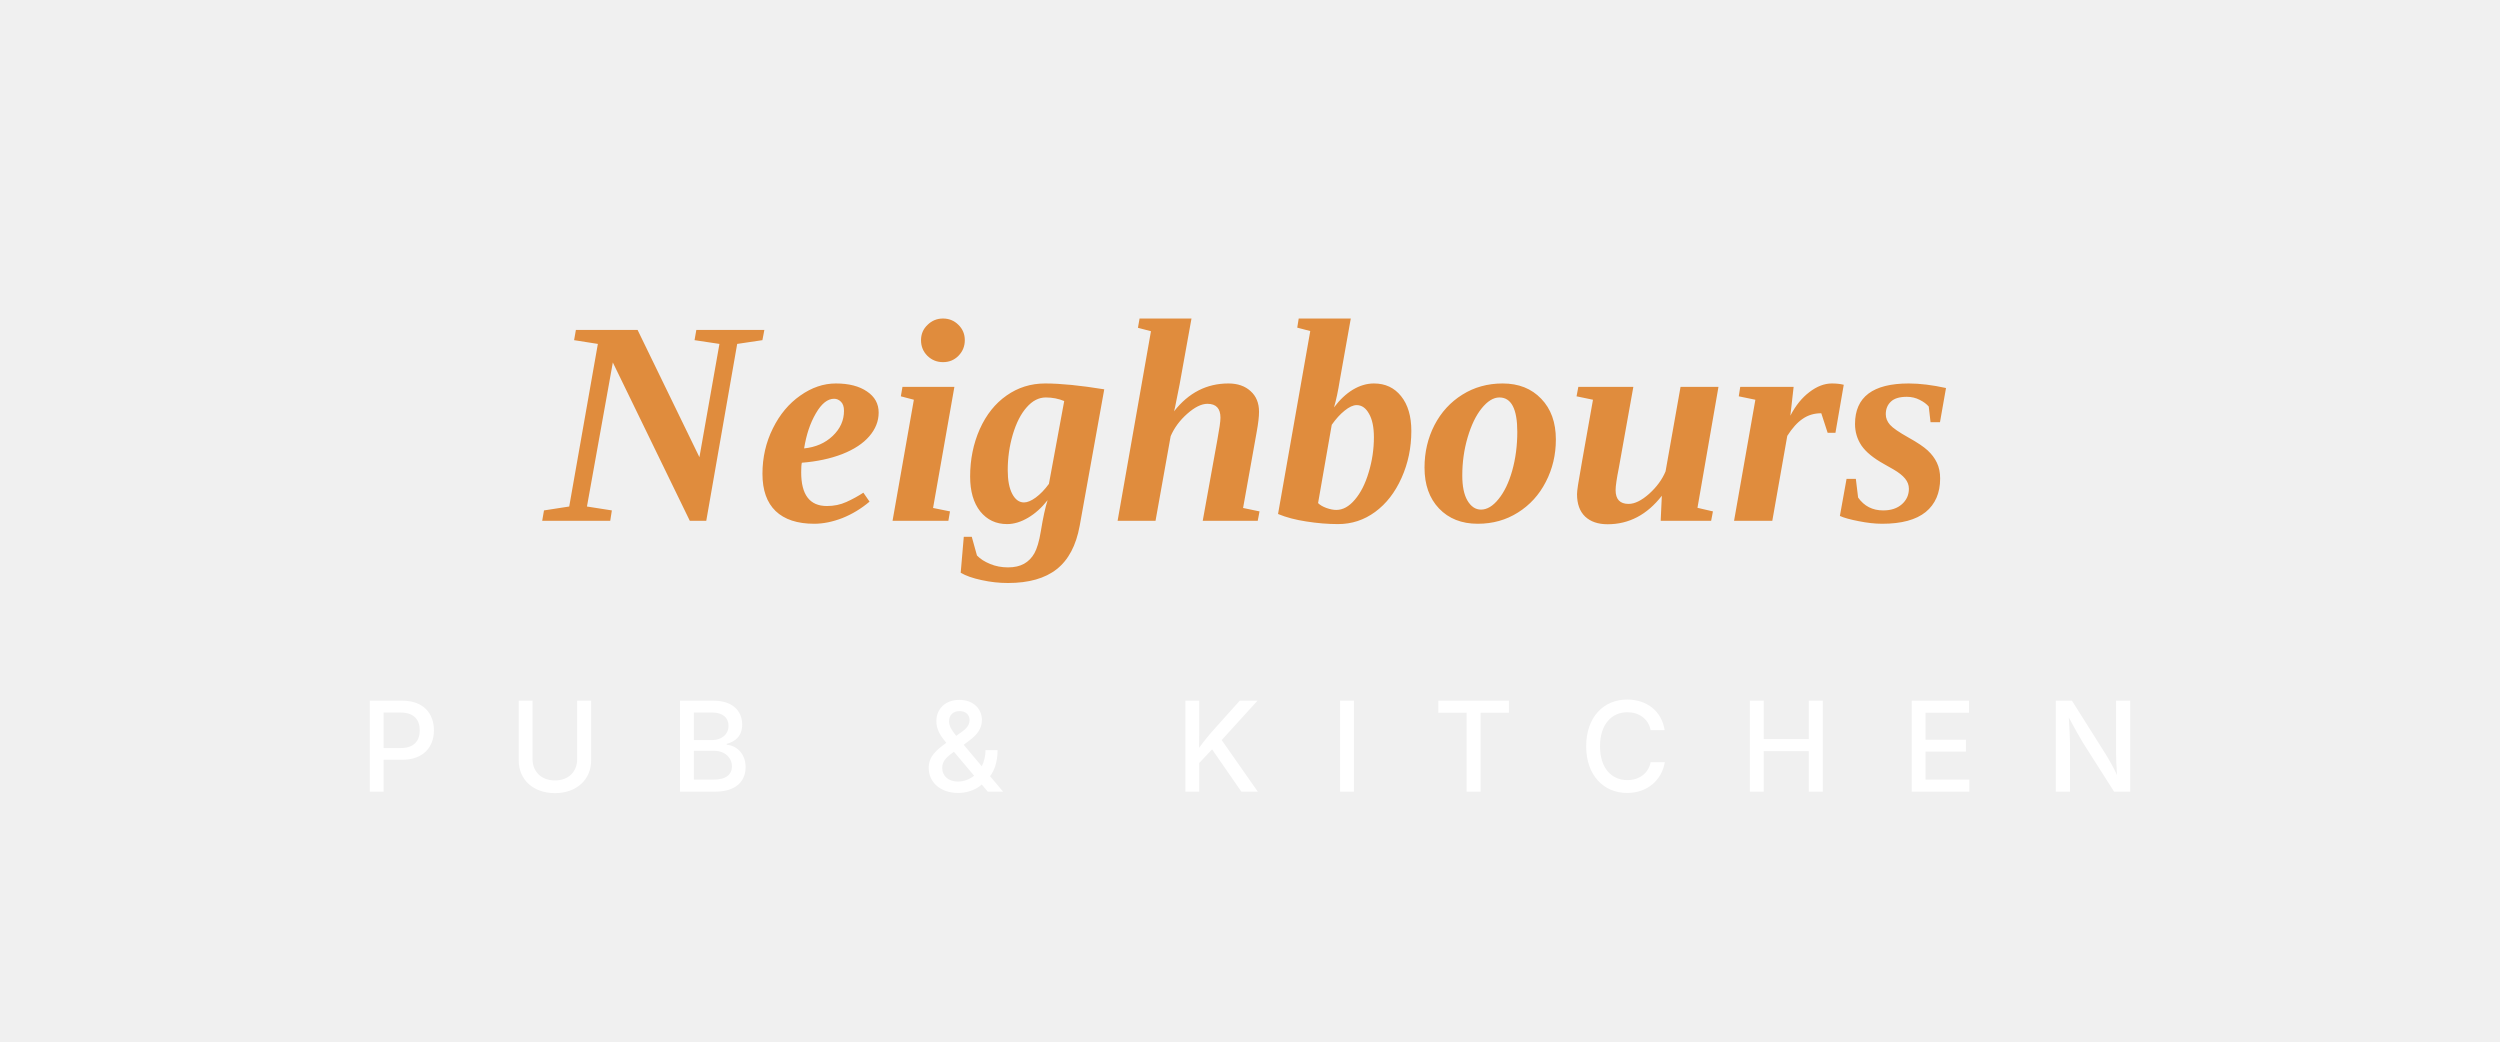
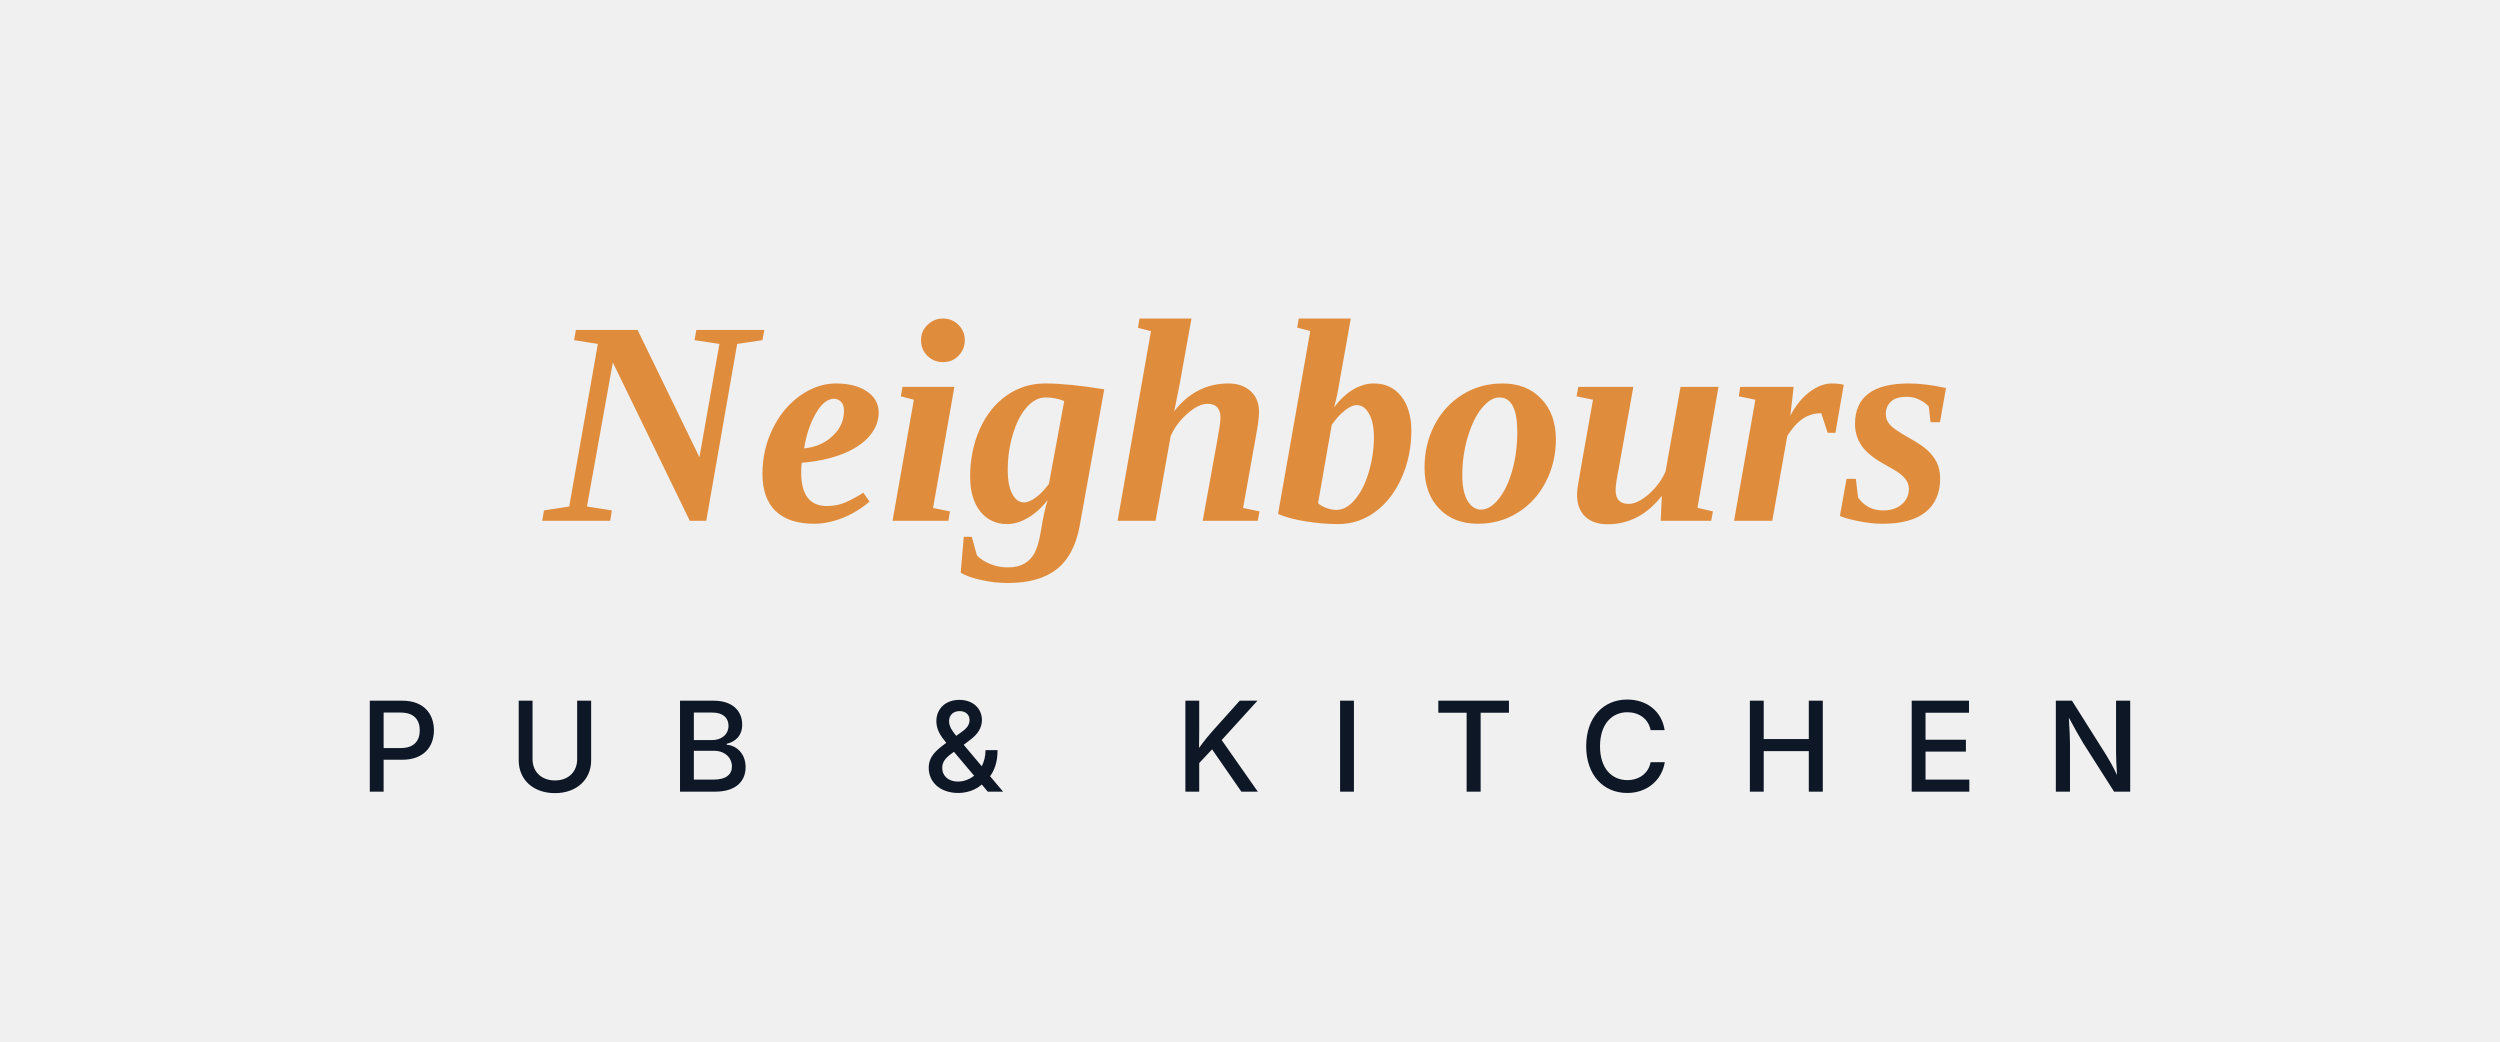
<svg xmlns="http://www.w3.org/2000/svg" viewBox="0 0 240 100" role="img" aria-label="Neighbours Pub">
  <g transform="translate(120 50)" text-anchor="middle">
    <text font-family="Georgia, 'Times New Roman', serif" font-size="28" font-weight="700" font-style="italic" fill="#E08C3D">Neighbours</text>
-     <text y="26" font-family="-apple-system, 'Inter', 'Helvetica Neue', sans-serif" font-size="12" font-weight="500" letter-spacing="0.55em" fill="#FFFFFF">PUB &amp; KITCHEN</text>
+     <text y="26" font-family="-apple-system, 'Inter', 'Helvetica Neue', sans-serif" font-size="12" font-weight="500" letter-spacing="0.55em" fill="#0E1726">PUB &amp; KITCHEN</text>
  </g>
</svg>
